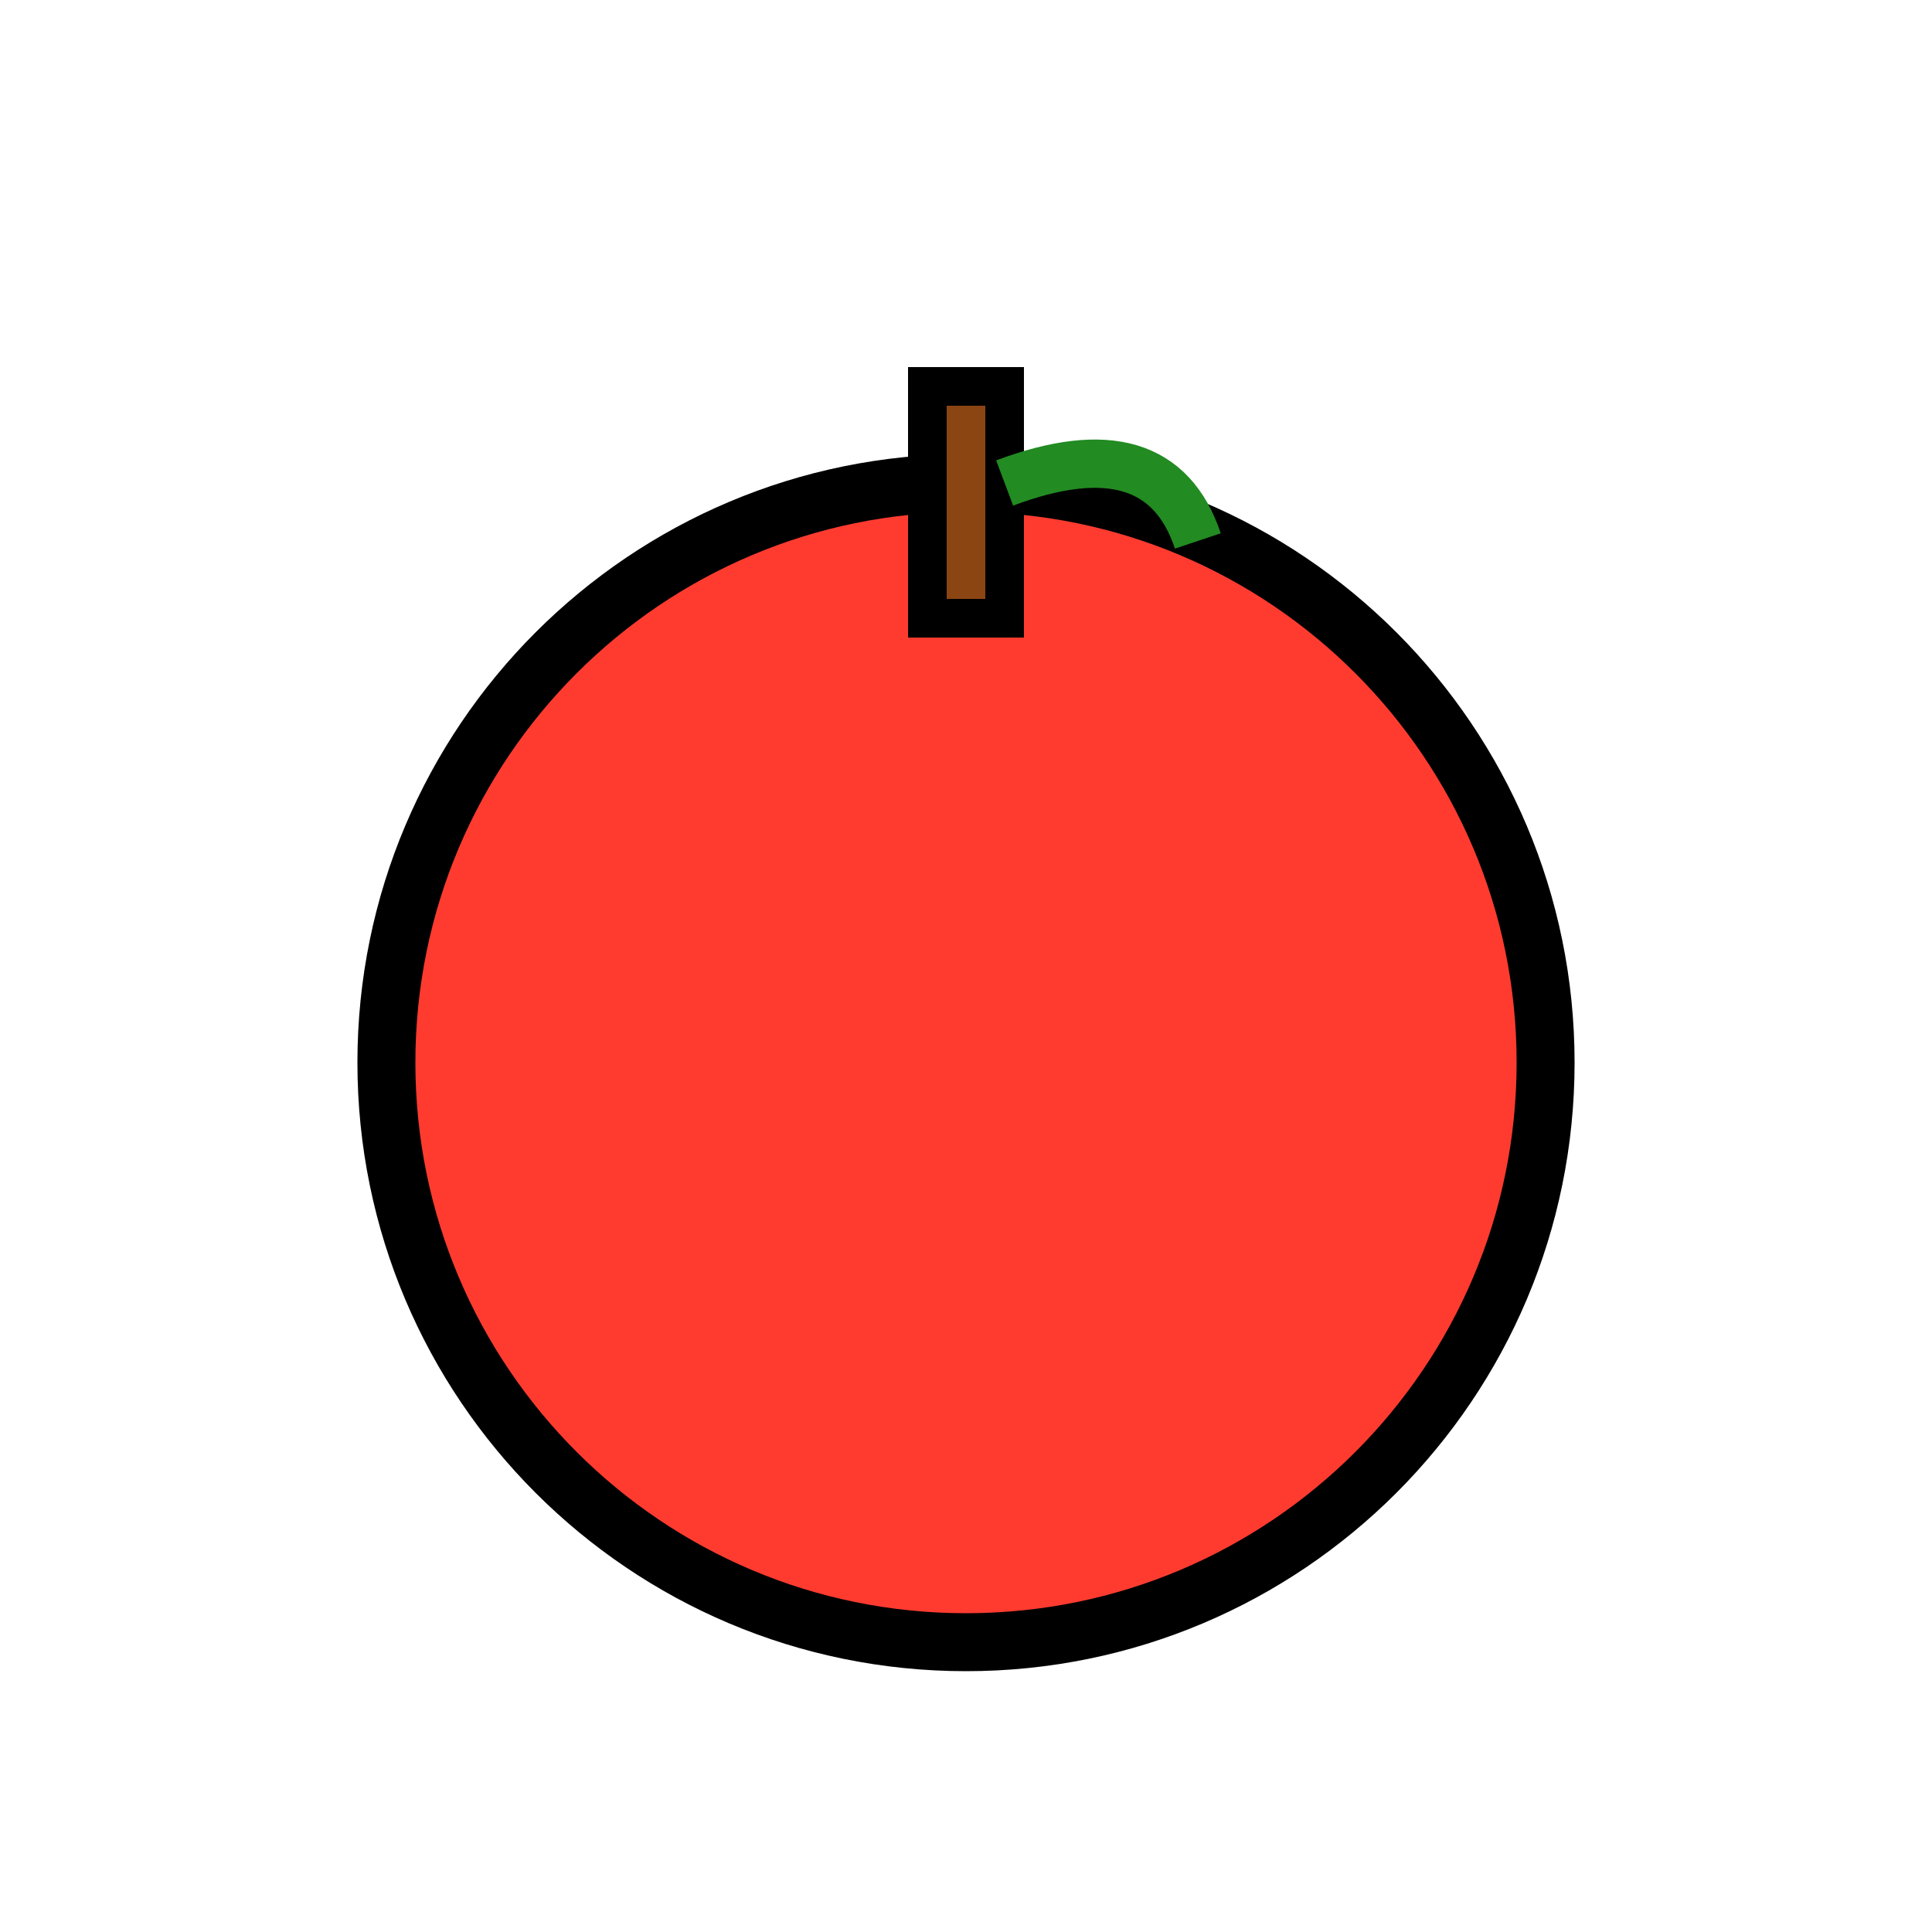
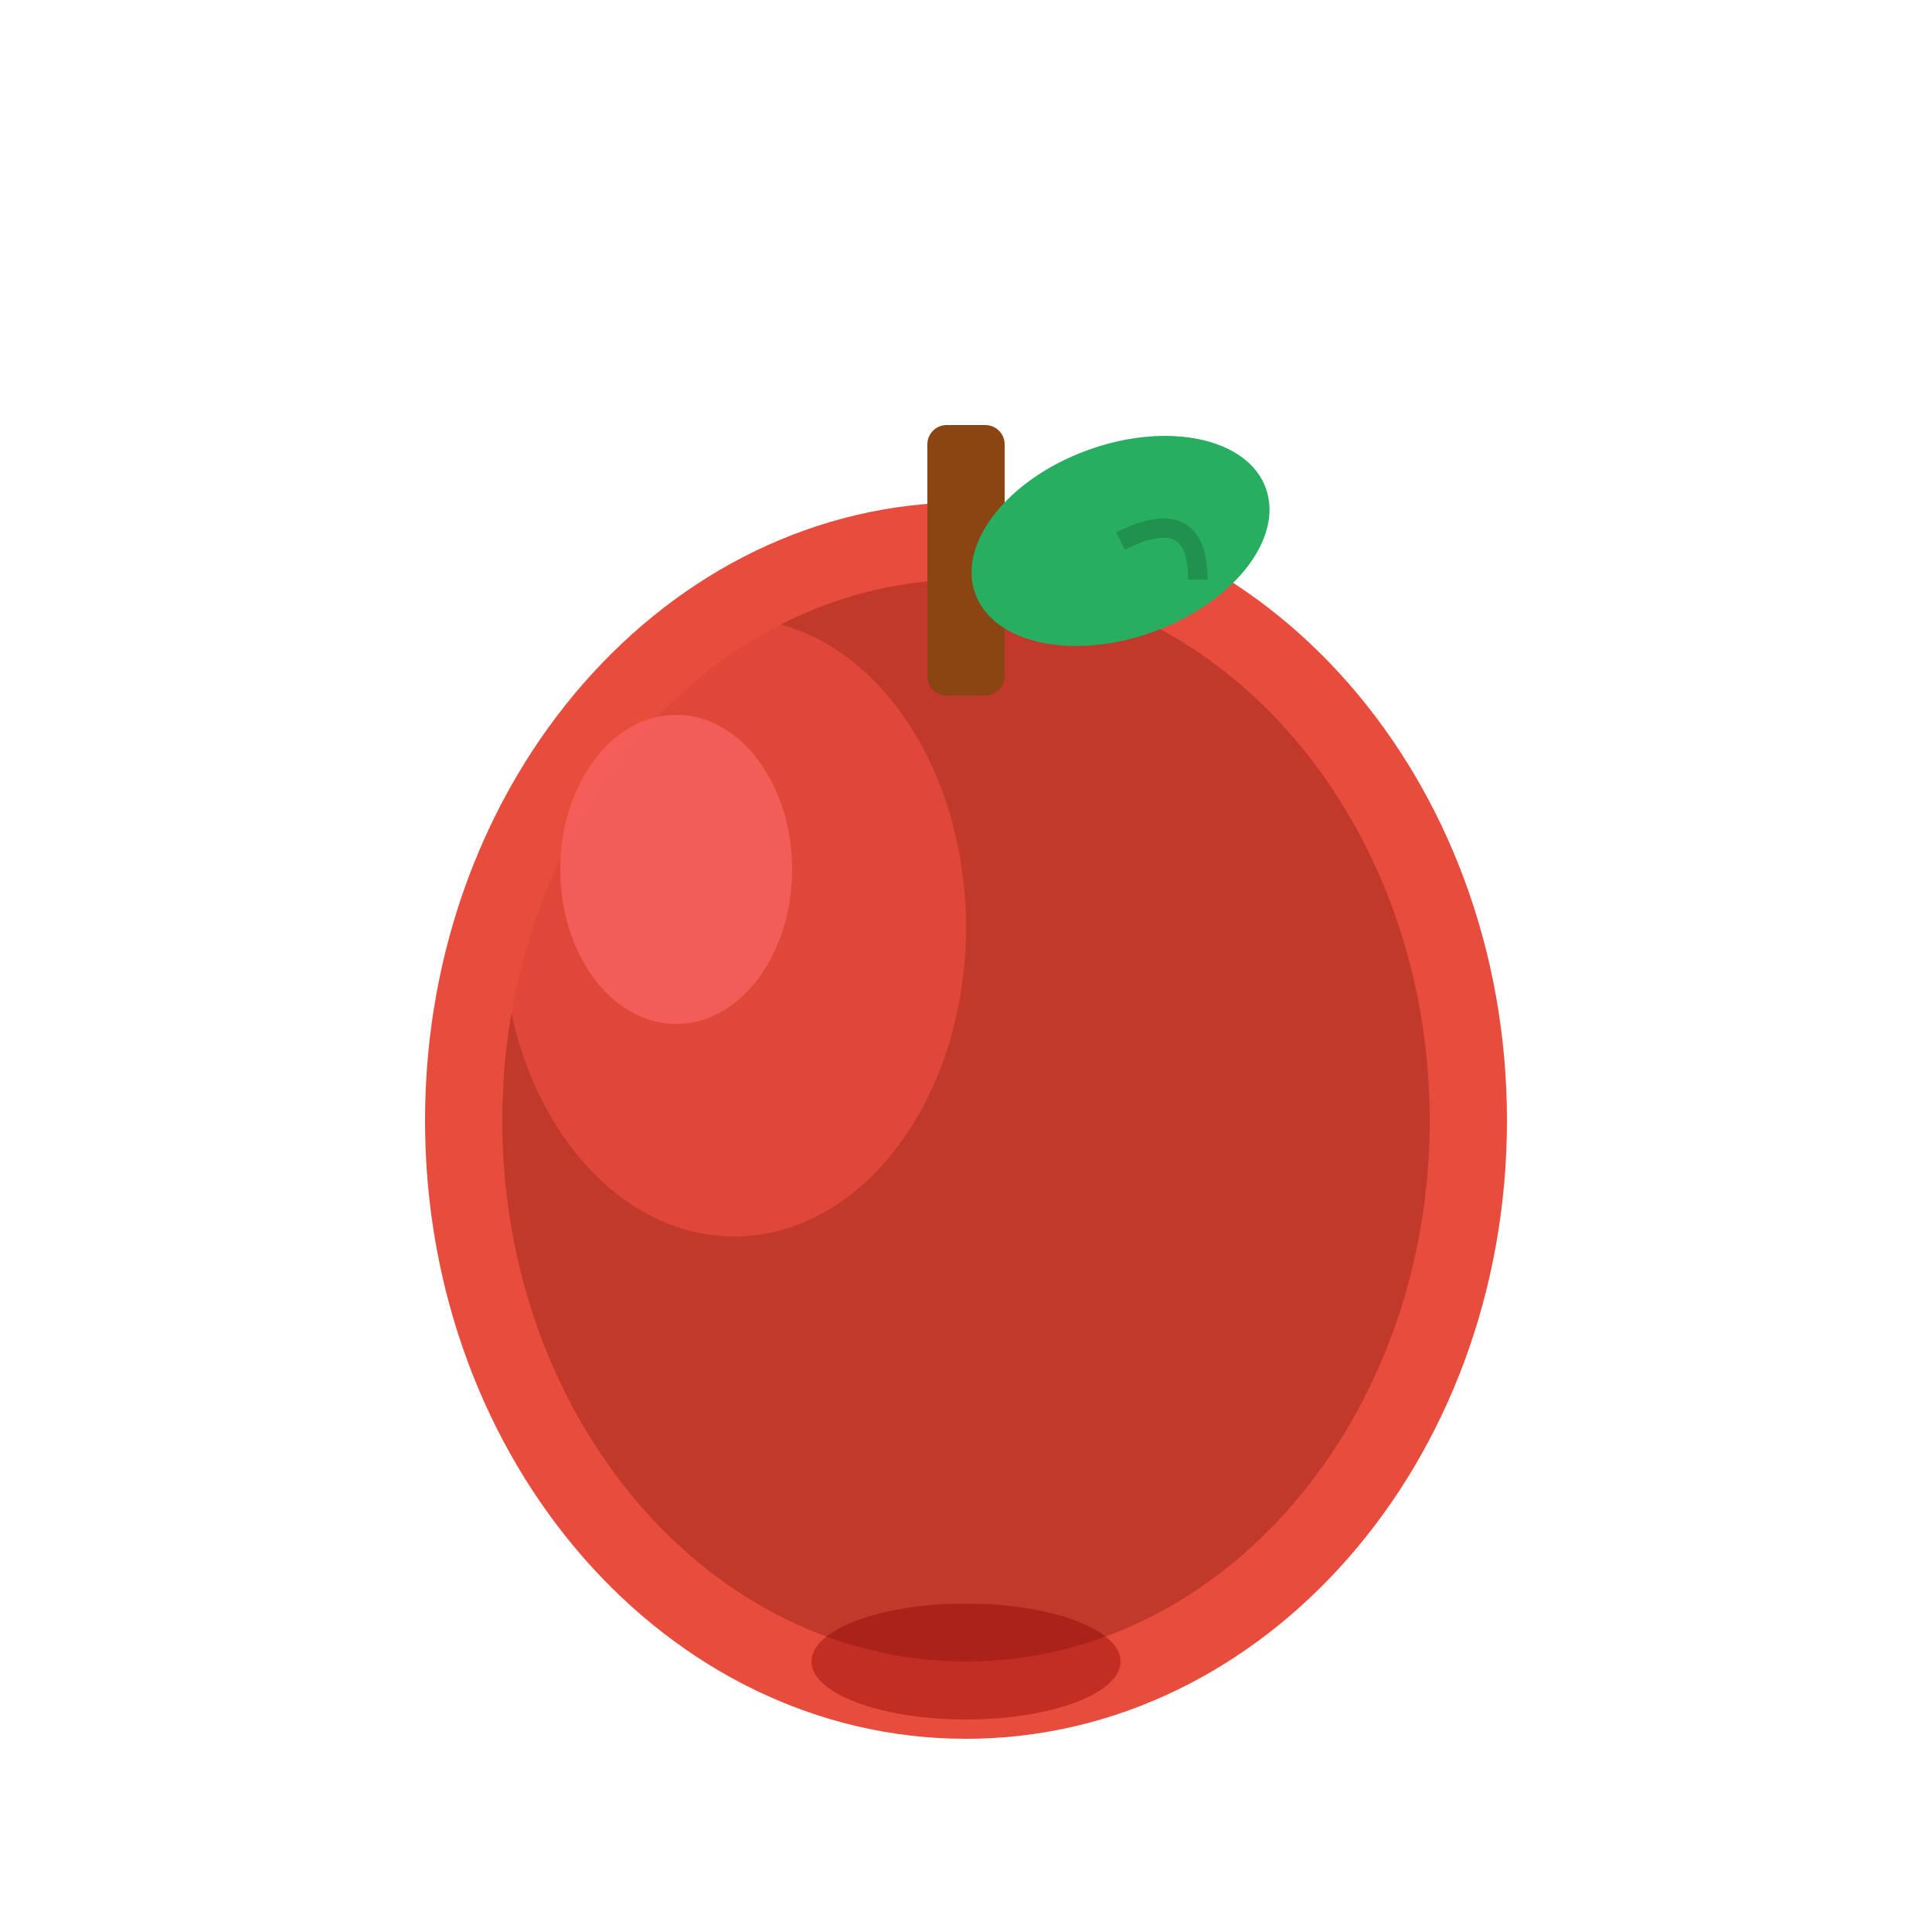
<svg xmlns="http://www.w3.org/2000/svg" viewBox="0 0 100 100">
-   <circle cx="50" cy="55" r="30" fill="#FF3B30" stroke="#000" stroke-width="3" />
-   <rect x="48" y="20" width="4" height="12" fill="#8B4513" stroke="#000" stroke-width="2" />
-   <path d="M52 25 Q60 22 62 28" fill="none" stroke="#228B22" stroke-width="2.5" />
+   <ellipse cx="50" cy="58" rx="28" ry="32" fill="#E74C3C" />
+   <ellipse cx="50" cy="58" rx="24" ry="28" fill="#C0392B" />
+   <ellipse cx="38" cy="48" rx="12" ry="16" fill="#E74C3C" opacity="0.8" />
+   <ellipse cx="35" cy="45" rx="6" ry="8" fill="#FF6B6B" opacity="0.6" />
+   <rect x="48" y="22" width="4" height="14" fill="#8B4513" rx="1" />
+   <ellipse cx="58" cy="28" rx="8" ry="5" fill="#27AE60" transform="rotate(-20 58 28)" />
+   <path d="M58 28 Q62 26 62 30" fill="none" stroke="#1E8449" stroke-width="1" opacity="0.7" />
+   <ellipse cx="50" cy="86" rx="8" ry="3" fill="#8B0000" opacity="0.4" />
</svg>
